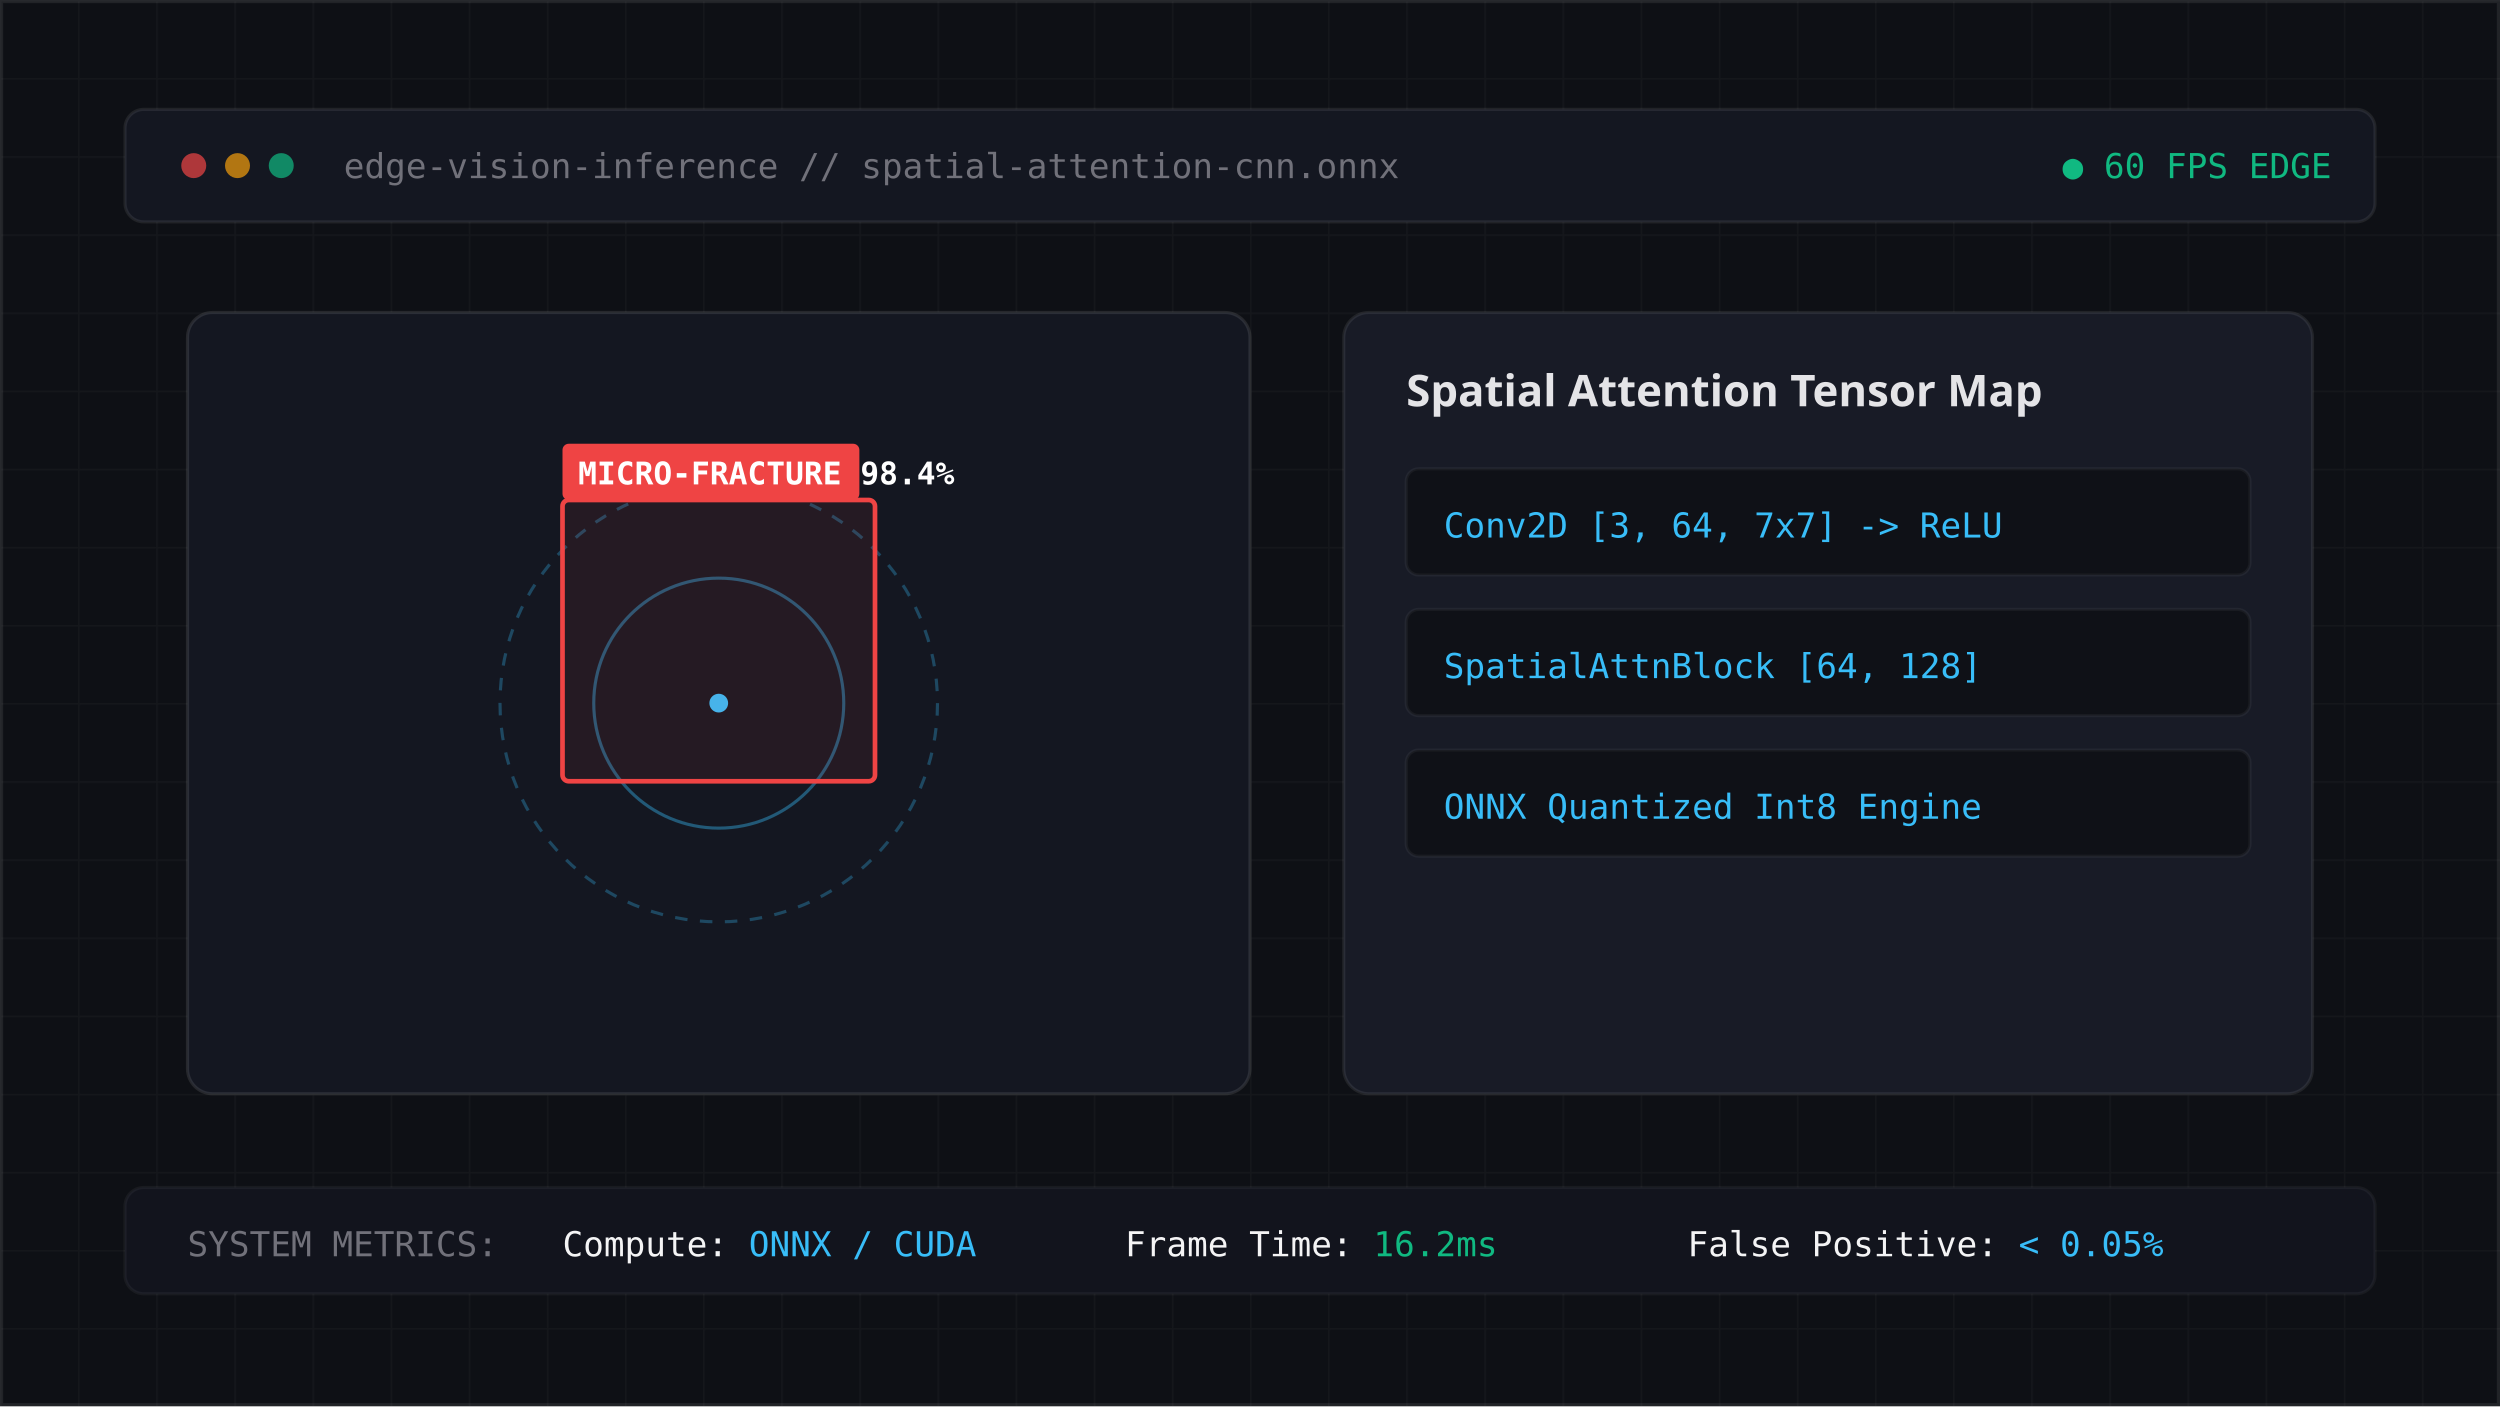
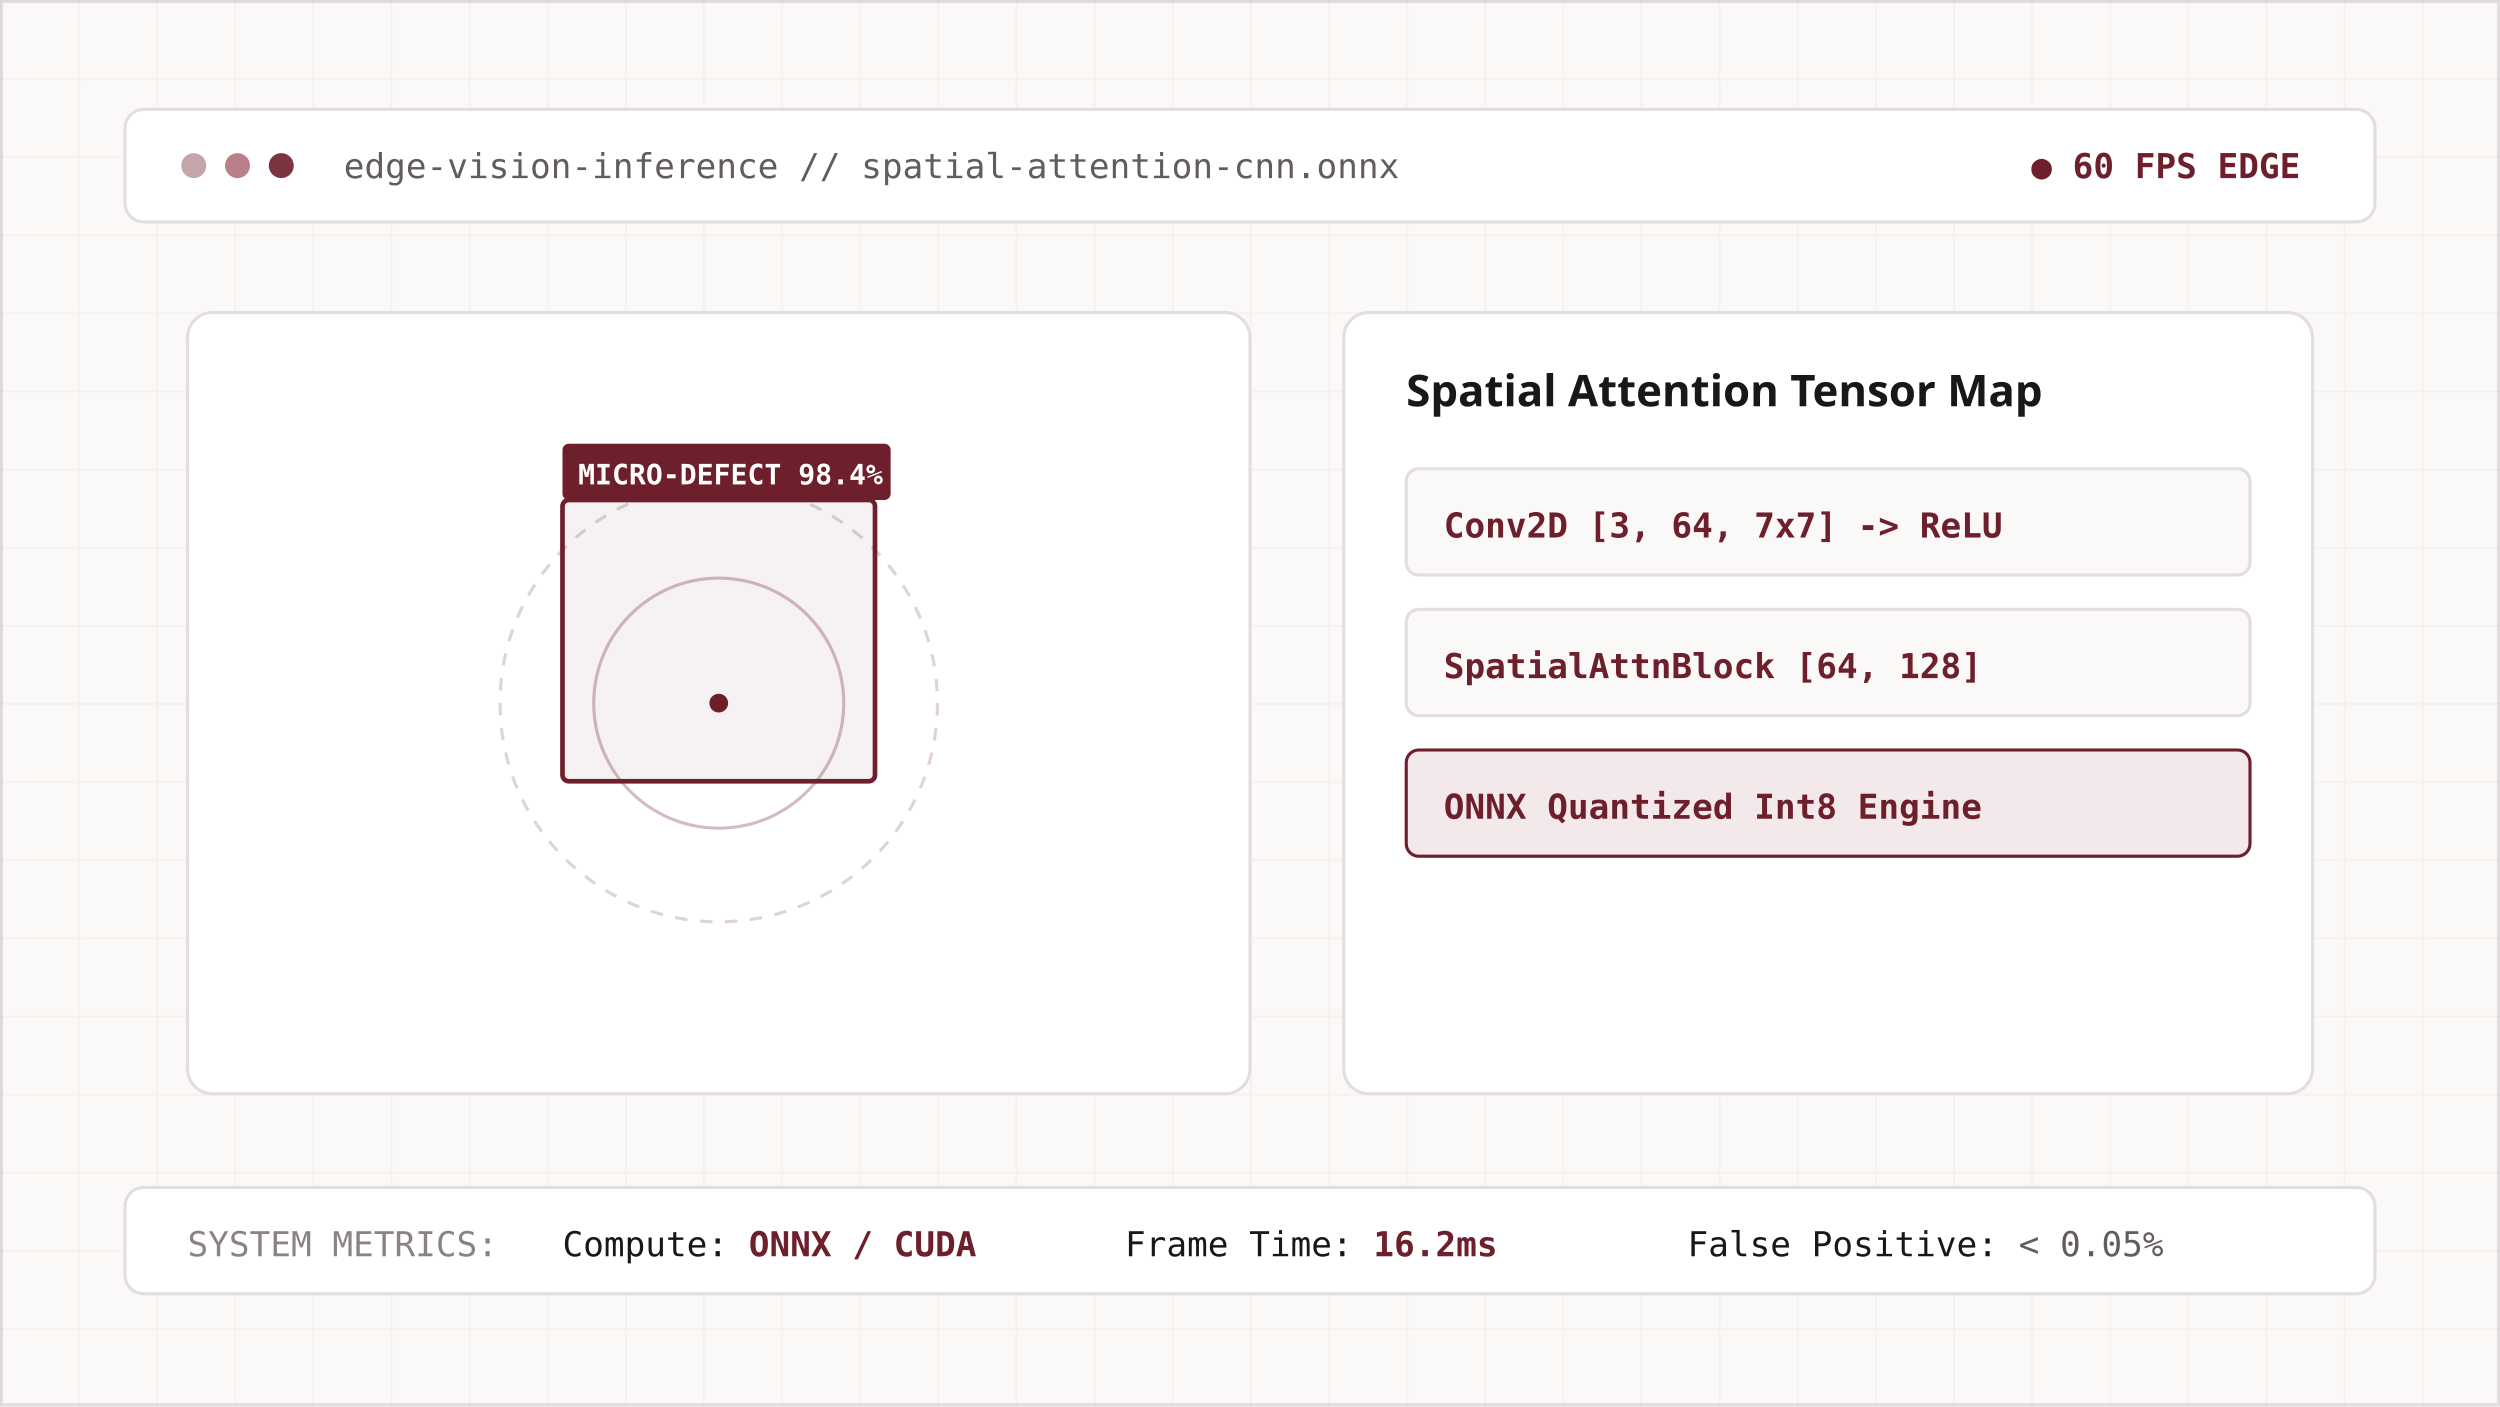
<svg xmlns="http://www.w3.org/2000/svg" width="800" height="450" viewBox="0 0 800 450" fill="none">
-   <rect width="800" height="450" fill="#0E1015" />
-   <rect x="0.5" y="0.5" width="799" height="449" stroke="rgba(255,255,255,0.08)" />
+   <rect width="800" height="450" fill="#FAF9F7" />
+   <rect x="0.5" y="0.5" width="799" height="449" stroke="#E4DDE0" />
  <defs>
-     <pattern id="grid-vision" width="25" height="25" patternUnits="userSpaceOnUse">
-       <path d="M 25 0 L 0 0 0 25" fill="none" stroke="rgba(255, 255, 255, 0.03)" stroke-width="1" />
+     <pattern id="grid-vision-burgundy" width="25" height="25" patternUnits="userSpaceOnUse">
+       <path d="M 25 0 L 0 0 0 25" fill="none" stroke="rgba(109, 31, 43, 0.04)" stroke-width="1" />
    </pattern>
  </defs>
-   <rect width="800" height="450" fill="url(#grid-vision)" />
-   <rect x="40" y="35" width="720" height="36" rx="6" fill="#141721" stroke="rgba(255,255,255,0.08)" />
-   <circle cx="62" cy="53" r="4" fill="#EF4444" opacity="0.7" />
-   <circle cx="76" cy="53" r="4" fill="#F59E0B" opacity="0.7" />
-   <circle cx="90" cy="53" r="4" fill="#10B981" opacity="0.7" />
-   <text x="110" y="57" fill="#71717A" font-family="monospace" font-size="11">edge-vision-inference // spatial-attention-cnn.onnx</text>
-   <text x="660" y="57" fill="#10B981" font-family="monospace" font-size="11">● 60 FPS EDGE</text>
-   <rect x="60" y="100" width="340" height="250" rx="8" fill="#141721" stroke="rgba(255,255,255,0.1)" />
-   <circle cx="230" cy="225" r="70" stroke="rgba(56, 189, 248, 0.3)" stroke-width="1" stroke-dasharray="4 4" />
-   <circle cx="230" cy="225" r="40" stroke="rgba(56, 189, 248, 0.4)" stroke-width="1" />
-   <circle cx="230" cy="225" r="3" fill="#38BDF8" />
-   <rect x="180" y="160" width="100" height="90" rx="2" stroke="#EF4444" stroke-width="1.5" fill="rgba(239, 68, 68, 0.08)" />
-   <rect x="180" y="142" width="95" height="18" fill="#EF4444" rx="2" />
-   <text x="185" y="155" fill="#FFFFFF" font-family="monospace" font-size="10" font-weight="700">MICRO-FRACTURE 98.4%</text>
-   <rect x="430" y="100" width="310" height="250" rx="8" fill="#181B26" stroke="rgba(255,255,255,0.08)" />
-   <text x="450" y="130" fill="#E4E4E7" font-family="system-ui, sans-serif" font-size="14" font-weight="600">Spatial Attention Tensor Map</text>
-   <rect x="450" y="150" width="270" height="34" rx="4" fill="#0F1117" stroke="rgba(255,255,255,0.05)" />
-   <text x="462" y="172" fill="#38BDF8" font-family="monospace" font-size="11">Conv2D [3, 64, 7x7] -&gt; ReLU</text>
-   <rect x="450" y="195" width="270" height="34" rx="4" fill="#0F1117" stroke="rgba(255,255,255,0.05)" />
-   <text x="462" y="217" fill="#38BDF8" font-family="monospace" font-size="11">SpatialAttnBlock [64, 128]</text>
-   <rect x="450" y="240" width="270" height="34" rx="4" fill="#0F1117" stroke="rgba(255,255,255,0.05)" />
-   <text x="462" y="262" fill="#38BDF8" font-family="monospace" font-size="11">ONNX Quantized Int8 Engine</text>
-   <rect x="40" y="380" width="720" height="34" rx="6" fill="#12141D" stroke="rgba(255,255,255,0.05)" />
-   <text x="60" y="402" fill="#71717A" font-family="monospace" font-size="11">SYSTEM METRICS:</text>
-   <text x="180" y="402" fill="#F4F4F5" font-family="monospace" font-size="11">Compute: <tspan fill="#38BDF8">ONNX / CUDA</tspan>
+   <rect width="800" height="450" fill="url(#grid-vision-burgundy)" />
+   <rect x="40" y="35" width="720" height="36" rx="6" fill="#FFFFFF" stroke="#E4DDE0" />
+   <circle cx="62" cy="53" r="4" fill="#6D1F2B" opacity="0.4" />
+   <circle cx="76" cy="53" r="4" fill="#8A2C3B" opacity="0.6" />
+   <circle cx="90" cy="53" r="4" fill="#6D1F2B" opacity="0.9" />
+   <text x="110" y="57" fill="#625C5F" font-family="monospace" font-size="11">edge-vision-inference // spatial-attention-cnn.onnx</text>
+   <text x="650" y="57" fill="#6D1F2B" font-family="monospace" font-size="11" font-weight="700">● 60 FPS EDGE</text>
+   <rect x="60" y="100" width="340" height="250" rx="8" fill="#FFFFFF" stroke="#E4DDE0" />
+   <circle cx="230" cy="225" r="70" stroke="rgba(109, 31, 43, 0.2)" stroke-width="1" stroke-dasharray="4 4" />
+   <circle cx="230" cy="225" r="40" stroke="rgba(109, 31, 43, 0.3)" stroke-width="1" />
+   <circle cx="230" cy="225" r="3" fill="#6D1F2B" />
+   <rect x="180" y="160" width="100" height="90" rx="2" stroke="#6D1F2B" stroke-width="1.5" fill="rgba(109, 31, 43, 0.06)" />
+   <rect x="180" y="142" width="105" height="18" fill="#6D1F2B" rx="2" />
+   <text x="185" y="155" fill="#FFFFFF" font-family="monospace" font-size="9" font-weight="700">MICRO-DEFECT 98.4%</text>
+   <rect x="430" y="100" width="310" height="250" rx="8" fill="#FFFFFF" stroke="#E4DDE0" />
+   <text x="450" y="130" fill="#191719" font-family="system-ui, sans-serif" font-size="14" font-weight="700">Spatial Attention Tensor Map</text>
+   <rect x="450" y="150" width="270" height="34" rx="4" fill="#FAF9F7" stroke="#E4DDE0" />
+   <text x="462" y="172" fill="#6D1F2B" font-family="monospace" font-size="11" font-weight="600">Conv2D [3, 64, 7x7] -&gt; ReLU</text>
+   <rect x="450" y="195" width="270" height="34" rx="4" fill="#FAF9F7" stroke="#E4DDE0" />
+   <text x="462" y="217" fill="#6D1F2B" font-family="monospace" font-size="11" font-weight="600">SpatialAttnBlock [64, 128]</text>
+   <rect x="450" y="240" width="270" height="34" rx="4" fill="#F3E8EA" stroke="#6D1F2B" />
+   <text x="462" y="262" fill="#6D1F2B" font-family="monospace" font-size="11" font-weight="700">ONNX Quantized Int8 Engine</text>
+   <rect x="40" y="380" width="720" height="34" rx="6" fill="#FFFFFF" stroke="#E4DDE0" />
+   <text x="60" y="402" fill="#8A8285" font-family="monospace" font-size="11">SYSTEM METRICS:</text>
+   <text x="180" y="402" fill="#191719" font-family="monospace" font-size="11">Compute: <tspan fill="#6D1F2B" font-weight="700">ONNX / CUDA</tspan>
  </text>
-   <text x="360" y="402" fill="#F4F4F5" font-family="monospace" font-size="11">Frame Time: <tspan fill="#10B981">16.2ms</tspan>
+   <text x="360" y="402" fill="#191719" font-family="monospace" font-size="11">Frame Time: <tspan fill="#6D1F2B" font-weight="700">16.2ms</tspan>
  </text>
-   <text x="540" y="402" fill="#F4F4F5" font-family="monospace" font-size="11">False Positive: <tspan fill="#38BDF8">&lt; 0.05%</tspan>
+   <text x="540" y="402" fill="#191719" font-family="monospace" font-size="11">False Positive: <tspan fill="#625C5F">&lt; 0.05%</tspan>
  </text>
</svg>
